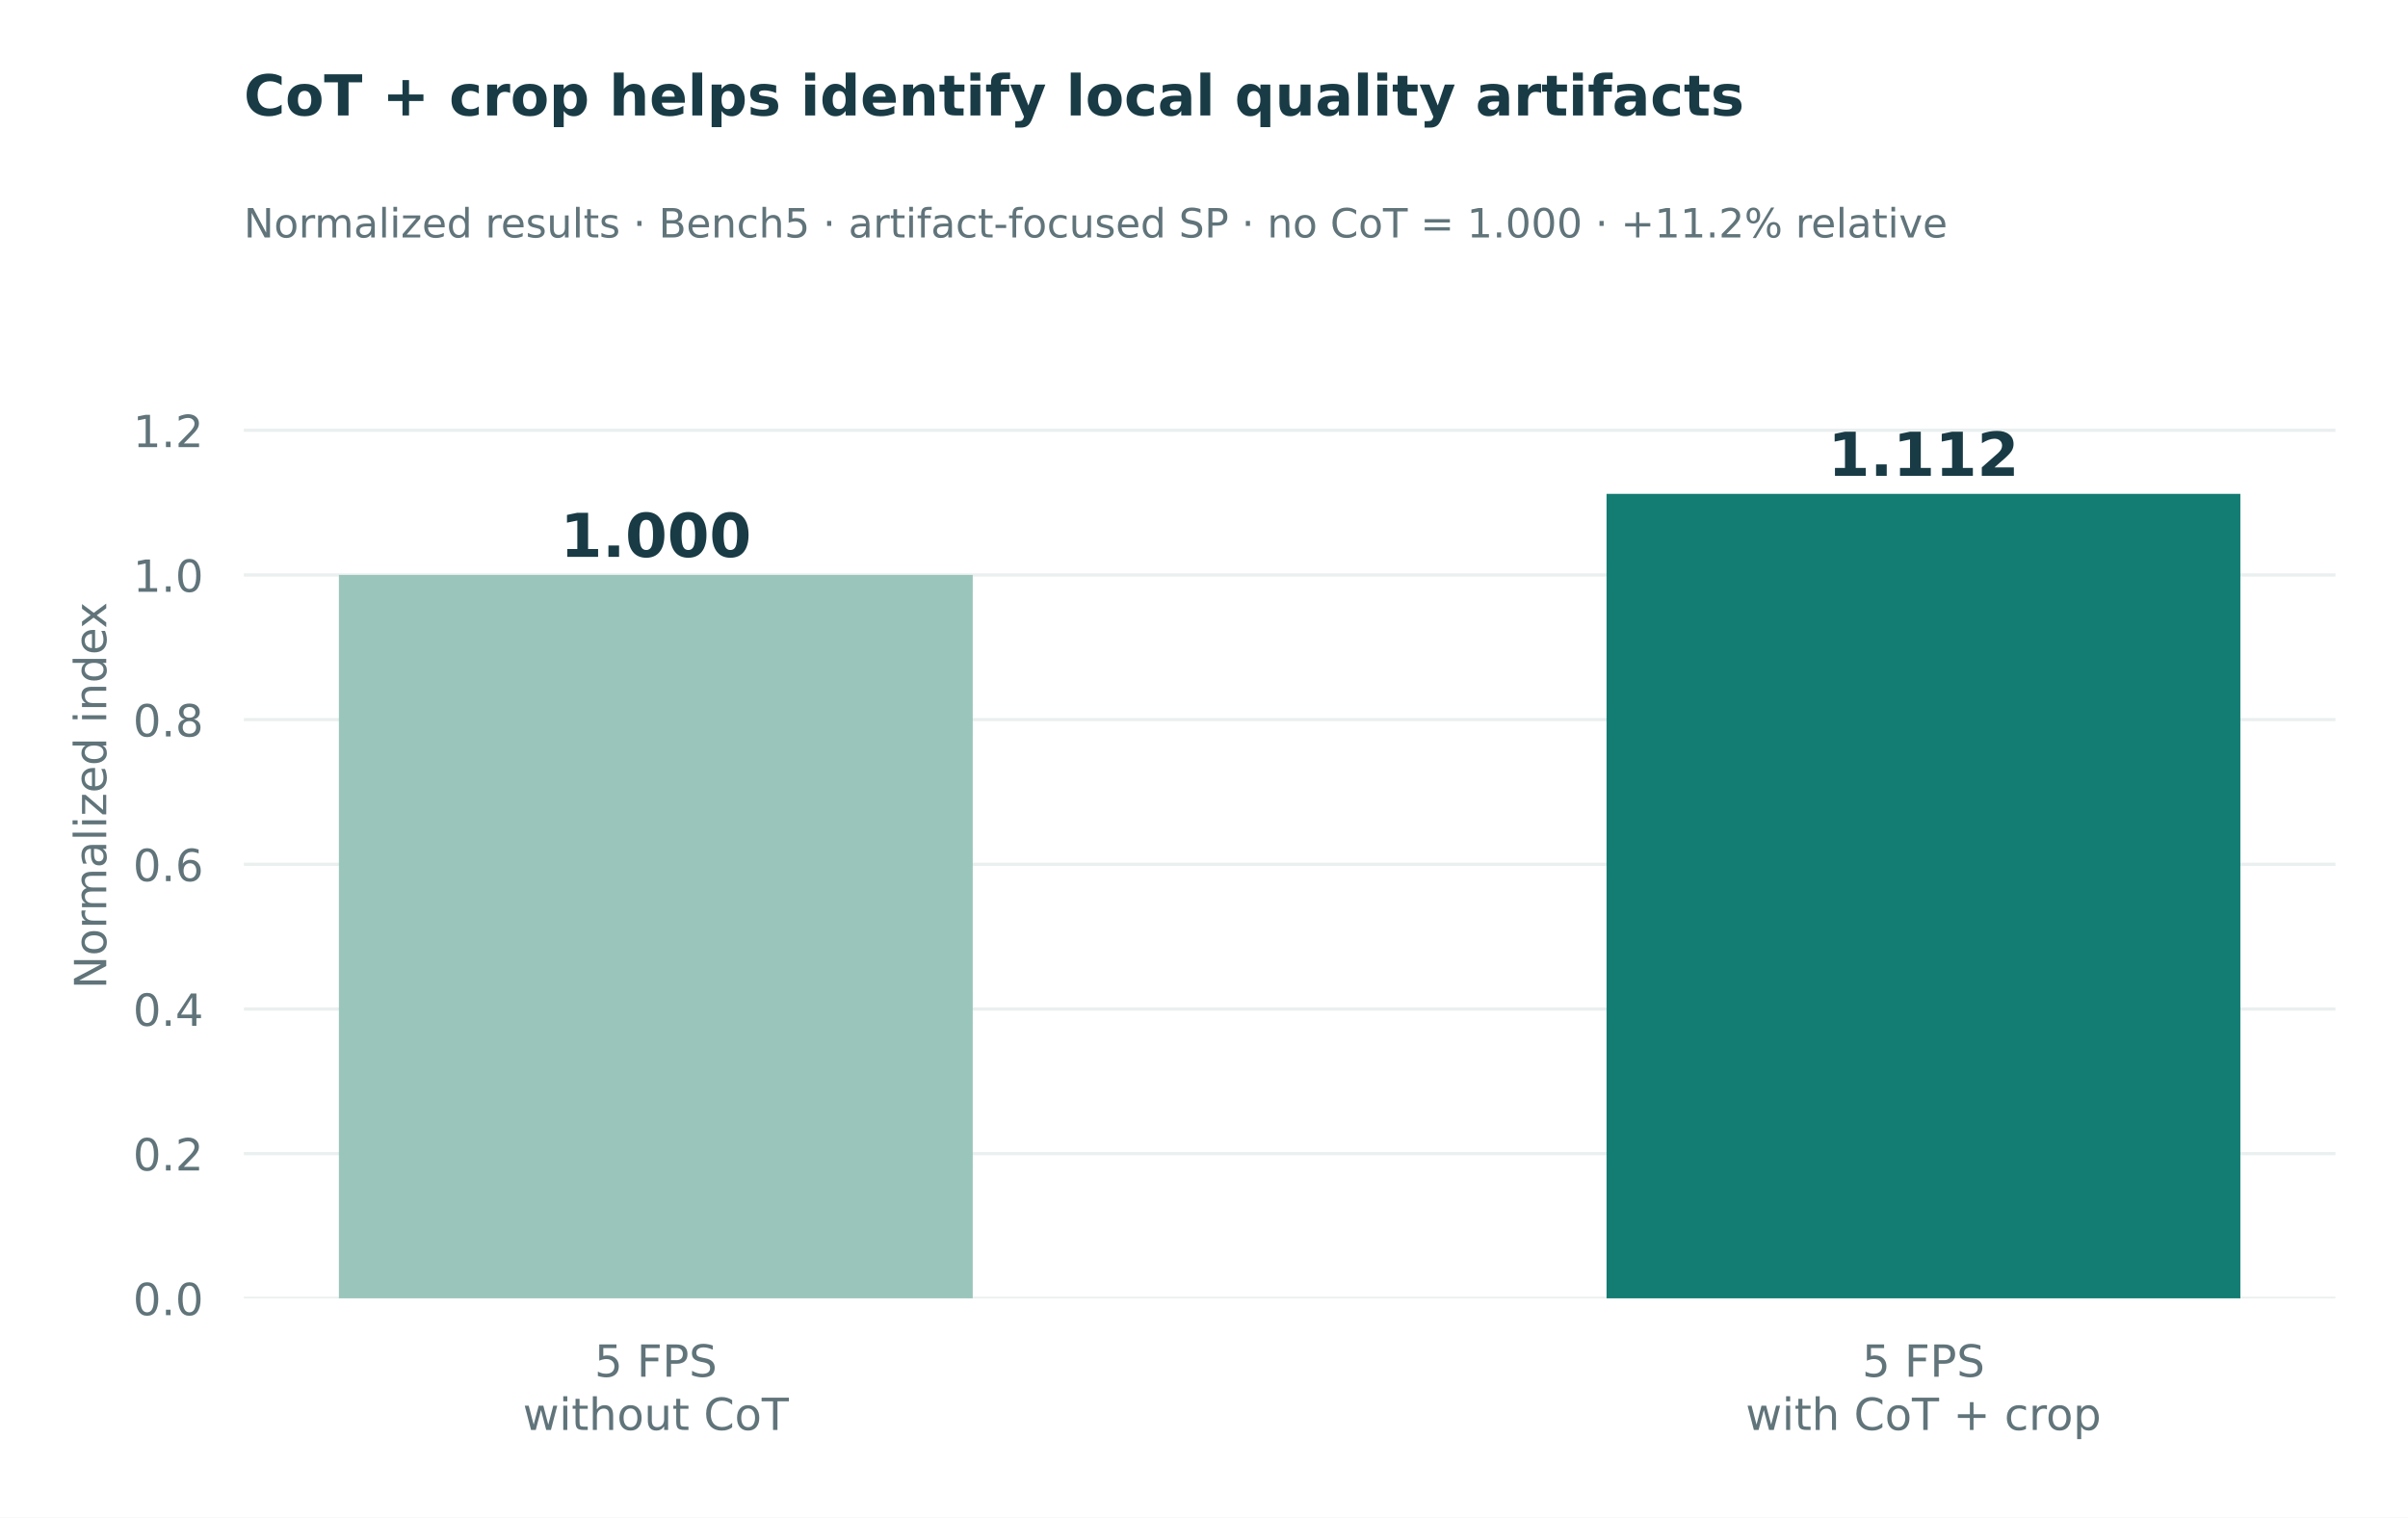
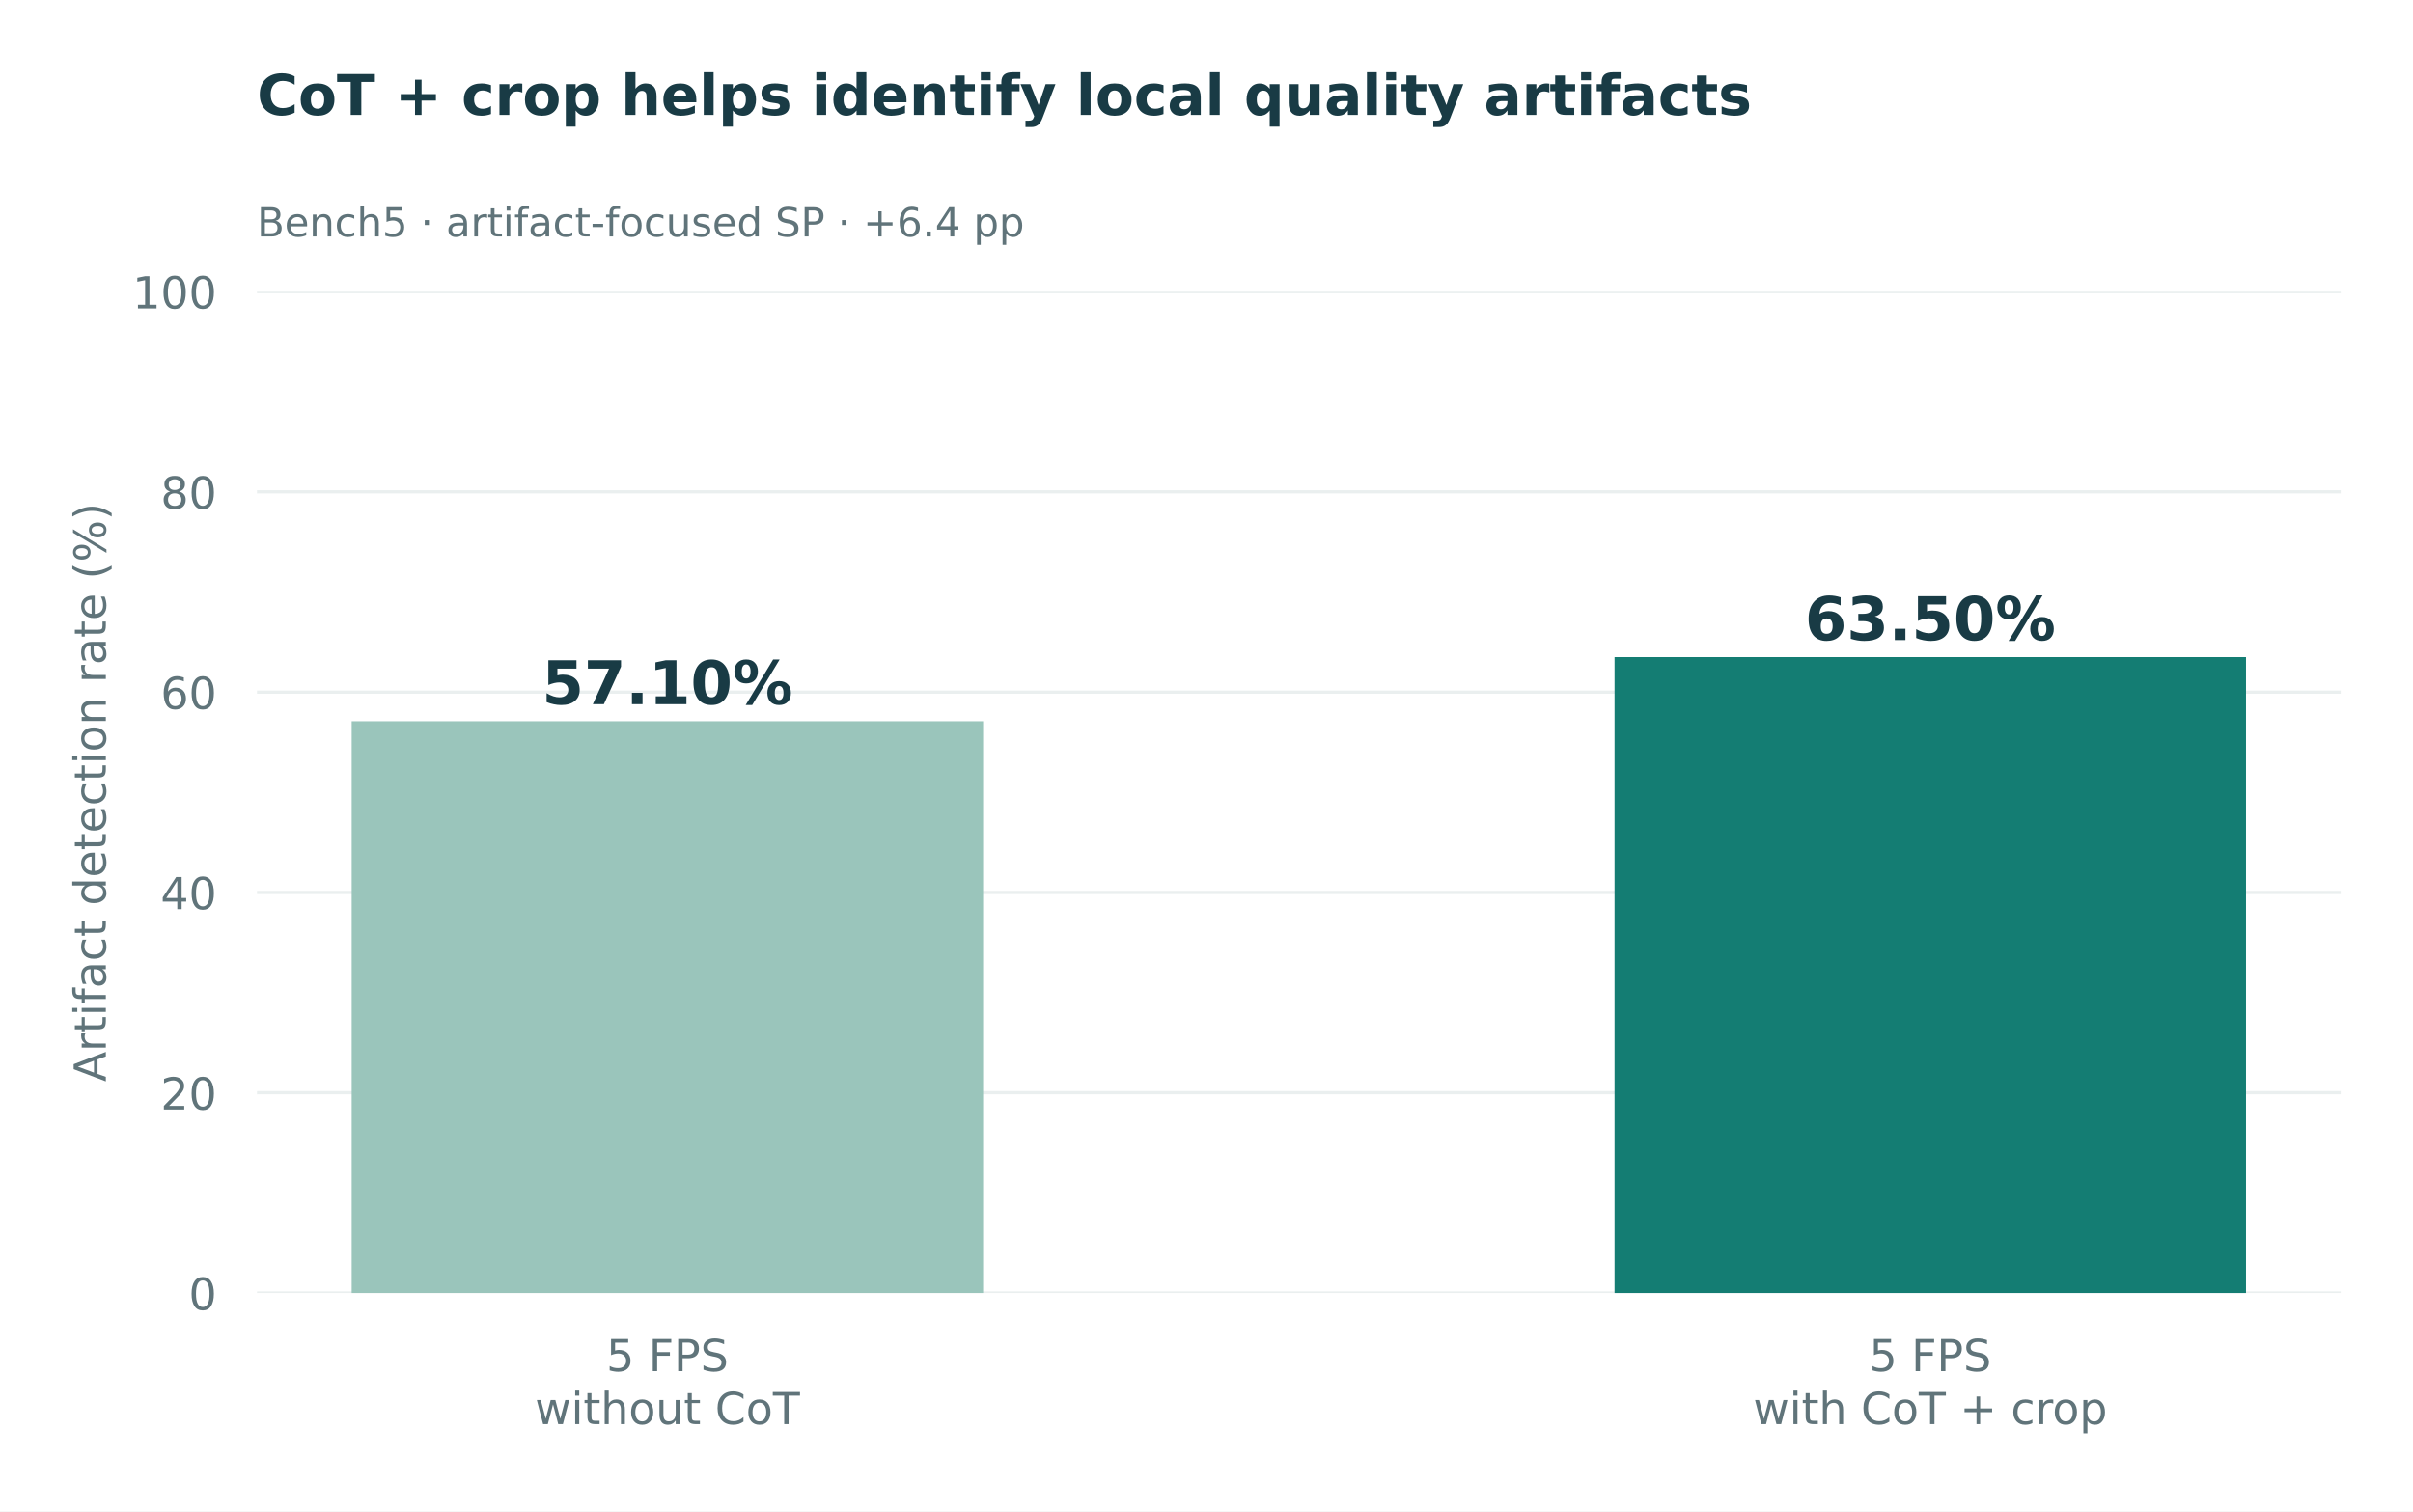
- <svg xmlns="http://www.w3.org/2000/svg" width="597.434pt" height="376.523pt" viewBox="0 0 597.434 376.523" version="1.1">
+ <svg xmlns="http://www.w3.org/2000/svg" width="600.937pt" height="376.523pt" viewBox="0 0 600.937 376.523" version="1.1">
  <defs>
    <style type="text/css">*{stroke-linejoin: round; stroke-linecap: butt}</style>
  </defs>
  <g id="figure_1">
    <g id="patch_1">
-       <path d="M 0 376.523 L 597.434 376.523 L 597.434 -0 L 0 -0 z " style="fill: #ffffff" />
+       <path d="M 0 376.523 L 600.937 376.523 L 600.937 -0 L 0 -0 z " style="fill: #ffffff" />
    </g>
    <g id="axes_1">
      <g id="patch_2">
-         <path d="M 60.494 322.118 L 579.434 322.118 L 579.434 72.638 L 60.494 72.638 z " style="fill: #ffffff" />
+         <path d="M 63.997 322.118 L 582.937 322.118 L 582.937 72.638 L 63.997 72.638 z " style="fill: #ffffff" />
      </g>
      <g id="matplotlib.axis_1">
        <g id="xtick_1">
          <g id="line2d_1" />
          <g id="text_1">
-             <text style="font-size: 11px; font-family: 'DejaVu Sans'; fill: #60747a" transform="translate(147.4911 341.5763)">5 FPS</text>
-             <text style="font-size: 11px; font-family: 'DejaVu Sans'; fill: #60747a" transform="translate(129.7218 354.7793)">without CoT</text>
+             <text style="font-size: 11px; font-family: 'DejaVu Sans'; fill: #60747a" transform="translate(150.9939 341.5763)">5 FPS</text>
+             <text style="font-size: 11px; font-family: 'DejaVu Sans'; fill: #60747a" transform="translate(133.2246 354.7793)">without CoT</text>
          </g>
        </g>
        <g id="xtick_2">
          <g id="line2d_2" />
          <g id="text_2">
-             <text style="font-size: 11px; font-family: 'DejaVu Sans'; fill: #60747a" transform="translate(462.0002 341.5763)">5 FPS</text>
-             <text style="font-size: 11px; font-family: 'DejaVu Sans'; fill: #60747a" transform="translate(433.1123 354.7793)">with CoT + crop</text>
+             <text style="font-size: 11px; font-family: 'DejaVu Sans'; fill: #60747a" transform="translate(465.503 341.5763)">5 FPS</text>
+             <text style="font-size: 11px; font-family: 'DejaVu Sans'; fill: #60747a" transform="translate(436.6151 354.7793)">with CoT + crop</text>
          </g>
        </g>
      </g>
      <g id="matplotlib.axis_2">
        <g id="ytick_1">
          <g id="line2d_3">
-             <path d="M 60.494 322.118 L 579.434 322.118 " clip-path="url(#pc145795508)" style="fill: none; stroke: #dce5e4; stroke-opacity: 0.6; stroke-width: 0.8; stroke-linecap: square" />
+             <path d="M 63.997 322.118 L 582.937 322.118 " clip-path="url(#p6fc5774b03)" style="fill: none; stroke: #dce5e4; stroke-opacity: 0.6; stroke-width: 0.8; stroke-linecap: square" />
          </g>
          <g id="line2d_4" />
          <g id="text_3">
-             <text style="font-size: 11px; font-family: 'DejaVu Sans'; text-anchor: end; fill: #60747a" x="50.494" y="326.297" transform="rotate(-0 50.4943 326.2965)">0.0</text>
+             <text style="font-size: 11px; font-family: 'DejaVu Sans'; text-anchor: end; fill: #60747a" x="53.997" y="326.297" transform="rotate(-0 53.99711 326.2965)">0</text>
          </g>
        </g>
        <g id="ytick_2">
          <g id="line2d_5">
-             <path d="M 60.494 286.224 L 579.434 286.224 " clip-path="url(#pc145795508)" style="fill: none; stroke: #dce5e4; stroke-opacity: 0.6; stroke-width: 0.8; stroke-linecap: square" />
+             <path d="M 63.997 272.222 L 582.937 272.222 " clip-path="url(#p6fc5774b03)" style="fill: none; stroke: #dce5e4; stroke-opacity: 0.6; stroke-width: 0.8; stroke-linecap: square" />
          </g>
          <g id="line2d_6" />
          <g id="text_4">
-             <text style="font-size: 11px; font-family: 'DejaVu Sans'; text-anchor: end; fill: #60747a" x="50.494" y="290.403" transform="rotate(-0 50.4943 290.4028)">0.2</text>
+             <text style="font-size: 11px; font-family: 'DejaVu Sans'; text-anchor: end; fill: #60747a" x="53.997" y="276.401" transform="rotate(-0 53.99711 276.4005)">20</text>
          </g>
        </g>
        <g id="ytick_3">
          <g id="line2d_7">
-             <path d="M 60.494 250.33 L 579.434 250.33 " clip-path="url(#pc145795508)" style="fill: none; stroke: #dce5e4; stroke-opacity: 0.6; stroke-width: 0.8; stroke-linecap: square" />
+             <path d="M 63.997 222.326 L 582.937 222.326 " clip-path="url(#p6fc5774b03)" style="fill: none; stroke: #dce5e4; stroke-opacity: 0.6; stroke-width: 0.8; stroke-linecap: square" />
          </g>
          <g id="line2d_8" />
          <g id="text_5">
-             <text style="font-size: 11px; font-family: 'DejaVu Sans'; text-anchor: end; fill: #60747a" x="50.494" y="254.509" transform="rotate(-0 50.4943 254.5091)">0.4</text>
+             <text style="font-size: 11px; font-family: 'DejaVu Sans'; text-anchor: end; fill: #60747a" x="53.997" y="226.505" transform="rotate(-0 53.99711 226.5045)">40</text>
          </g>
        </g>
        <g id="ytick_4">
          <g id="line2d_9">
-             <path d="M 60.494 214.437 L 579.434 214.437 " clip-path="url(#pc145795508)" style="fill: none; stroke: #dce5e4; stroke-opacity: 0.6; stroke-width: 0.8; stroke-linecap: square" />
+             <path d="M 63.997 172.43 L 582.937 172.43 " clip-path="url(#p6fc5774b03)" style="fill: none; stroke: #dce5e4; stroke-opacity: 0.6; stroke-width: 0.8; stroke-linecap: square" />
          </g>
          <g id="line2d_10" />
          <g id="text_6">
-             <text style="font-size: 11px; font-family: 'DejaVu Sans'; text-anchor: end; fill: #60747a" x="50.494" y="218.615" transform="rotate(-0 50.4943 218.6155)">0.6</text>
+             <text style="font-size: 11px; font-family: 'DejaVu Sans'; text-anchor: end; fill: #60747a" x="53.997" y="176.609" transform="rotate(-0 53.99711 176.6085)">60</text>
          </g>
        </g>
        <g id="ytick_5">
          <g id="line2d_11">
-             <path d="M 60.494 178.543 L 579.434 178.543 " clip-path="url(#pc145795508)" style="fill: none; stroke: #dce5e4; stroke-opacity: 0.6; stroke-width: 0.8; stroke-linecap: square" />
+             <path d="M 63.997 122.534 L 582.937 122.534 " clip-path="url(#p6fc5774b03)" style="fill: none; stroke: #dce5e4; stroke-opacity: 0.6; stroke-width: 0.8; stroke-linecap: square" />
          </g>
          <g id="line2d_12" />
          <g id="text_7">
-             <text style="font-size: 11px; font-family: 'DejaVu Sans'; text-anchor: end; fill: #60747a" x="50.494" y="182.722" transform="rotate(-0 50.4943 182.7218)">0.8</text>
+             <text style="font-size: 11px; font-family: 'DejaVu Sans'; text-anchor: end; fill: #60747a" x="53.997" y="126.713" transform="rotate(-0 53.99711 126.7125)">80</text>
          </g>
        </g>
        <g id="ytick_6">
          <g id="line2d_13">
-             <path d="M 60.494 142.649 L 579.434 142.649 " clip-path="url(#pc145795508)" style="fill: none; stroke: #dce5e4; stroke-opacity: 0.6; stroke-width: 0.8; stroke-linecap: square" />
+             <path d="M 63.997 72.638 L 582.937 72.638 " clip-path="url(#p6fc5774b03)" style="fill: none; stroke: #dce5e4; stroke-opacity: 0.6; stroke-width: 0.8; stroke-linecap: square" />
          </g>
          <g id="line2d_14" />
          <g id="text_8">
-             <text style="font-size: 11px; font-family: 'DejaVu Sans'; text-anchor: end; fill: #60747a" x="50.494" y="146.828" transform="rotate(-0 50.4943 146.8281)">1.0</text>
+             <text style="font-size: 11px; font-family: 'DejaVu Sans'; text-anchor: end; fill: #60747a" x="53.997" y="76.817" transform="rotate(-0 53.99711 76.81652)">100</text>
          </g>
        </g>
-         <g id="ytick_7">
-           <g id="line2d_15">
-             <path d="M 60.494 106.756 L 579.434 106.756 " clip-path="url(#pc145795508)" style="fill: none; stroke: #dce5e4; stroke-opacity: 0.6; stroke-width: 0.8; stroke-linecap: square" />
-           </g>
-           <g id="line2d_16" />
-           <g id="text_9">
-             <text style="font-size: 11px; font-family: 'DejaVu Sans'; text-anchor: end; fill: #60747a" x="50.494" y="110.934" transform="rotate(-0 50.4943 110.9344)">1.2</text>
-           </g>
-         </g>
-         <g id="text_10">
-           <text style="font-size: 11px; font-family: 'DejaVu Sans'; text-anchor: middle; fill: #60747a" x="26.358" y="197.378" transform="rotate(-90 26.35828 197.3778)">Normalized index</text>
+         <g id="text_9">
+           <text style="font-size: 11px; font-family: 'DejaVu Sans'; text-anchor: middle; fill: #60747a" x="26.358" y="197.378" transform="rotate(-90 26.35828 197.3778)">Artifact detection rate (%)</text>
        </g>
      </g>
      <g id="patch_3">
-         <path d="M 84.082 322.118 L 241.337 322.118 L 241.337 142.649 L 84.082 142.649 z " clip-path="url(#pc145795508)" style="fill: #9ac5bb" />
+         <path d="M 87.585 322.118 L 244.84 322.118 L 244.84 179.665 L 87.585 179.665 z " clip-path="url(#p6fc5774b03)" style="fill: #9ac5bb" />
      </g>
      <g id="patch_4">
-         <path d="M 398.592 322.118 L 555.846 322.118 L 555.846 122.534 L 398.592 122.534 z " clip-path="url(#pc145795508)" style="fill: #147d73" />
+         <path d="M 402.094 322.118 L 559.349 322.118 L 559.349 163.698 L 402.094 163.698 z " clip-path="url(#p6fc5774b03)" style="fill: #147d73" />
+       </g>
+       <g id="text_10">
+         <text style="font-weight: 700; font-size: 15px; font-family: 'DejaVu Sans'; text-anchor: middle; fill: #193b45" x="166.213" y="175.424" transform="rotate(-0 166.2126 175.4236)">57.10%</text>
      </g>
      <g id="text_11">
-         <text style="font-weight: 700; font-size: 15px; font-family: 'DejaVu Sans'; text-anchor: middle; fill: #193b45" x="162.71" y="138.163" transform="rotate(-0 162.7098 138.1627)">1.000</text>
+         <text style="font-weight: 700; font-size: 15px; font-family: 'DejaVu Sans'; text-anchor: middle; fill: #193b45" x="480.722" y="159.457" transform="rotate(-0 480.7217 159.4569)">63.50%</text>
      </g>
      <g id="text_12">
-         <text style="font-weight: 700; font-size: 15px; font-family: 'DejaVu Sans'; text-anchor: middle; fill: #193b45" x="477.219" y="118.047" transform="rotate(-0 477.2188 118.0471)">1.112</text>
+         <text style="font-size: 10px; font-family: 'DejaVu Sans'; text-anchor: start; fill: #60747a" x="63.997" y="58.916" transform="rotate(-0 63.99711 58.91641)">Bench5 · artifact-focused SP · +6.4 pp</text>
      </g>
      <g id="text_13">
-         <text style="font-size: 10px; font-family: 'DejaVu Sans'; text-anchor: start; fill: #60747a" x="60.494" y="58.916" transform="rotate(-0 60.4943 58.91641)">Normalized results · Bench5 · artifact-focused SP · no CoT = 1.000 · +11.2% relative</text>
-       </g>
-       <g id="text_14">
-         <text style="font-weight: 700; font-size: 14px; font-family: 'DejaVu Sans'; text-anchor: start; fill: #193b45" x="60.494" y="28.638" transform="rotate(-0 60.4943 28.63781)">CoT + crop helps identify local quality artifacts</text>
+         <text style="font-weight: 700; font-size: 14px; font-family: 'DejaVu Sans'; text-anchor: start; fill: #193b45" x="63.997" y="28.638" transform="rotate(-0 63.99711 28.63781)">CoT + crop helps identify local quality artifacts</text>
      </g>
    </g>
  </g>
  <defs>
-     <clipPath id="pc145795508">
-       <rect x="60.494" y="72.638" width="518.94" height="249.48" />
+     <clipPath id="p6fc5774b03">
+       <rect x="63.997" y="72.638" width="518.94" height="249.48" />
    </clipPath>
  </defs>
</svg>
